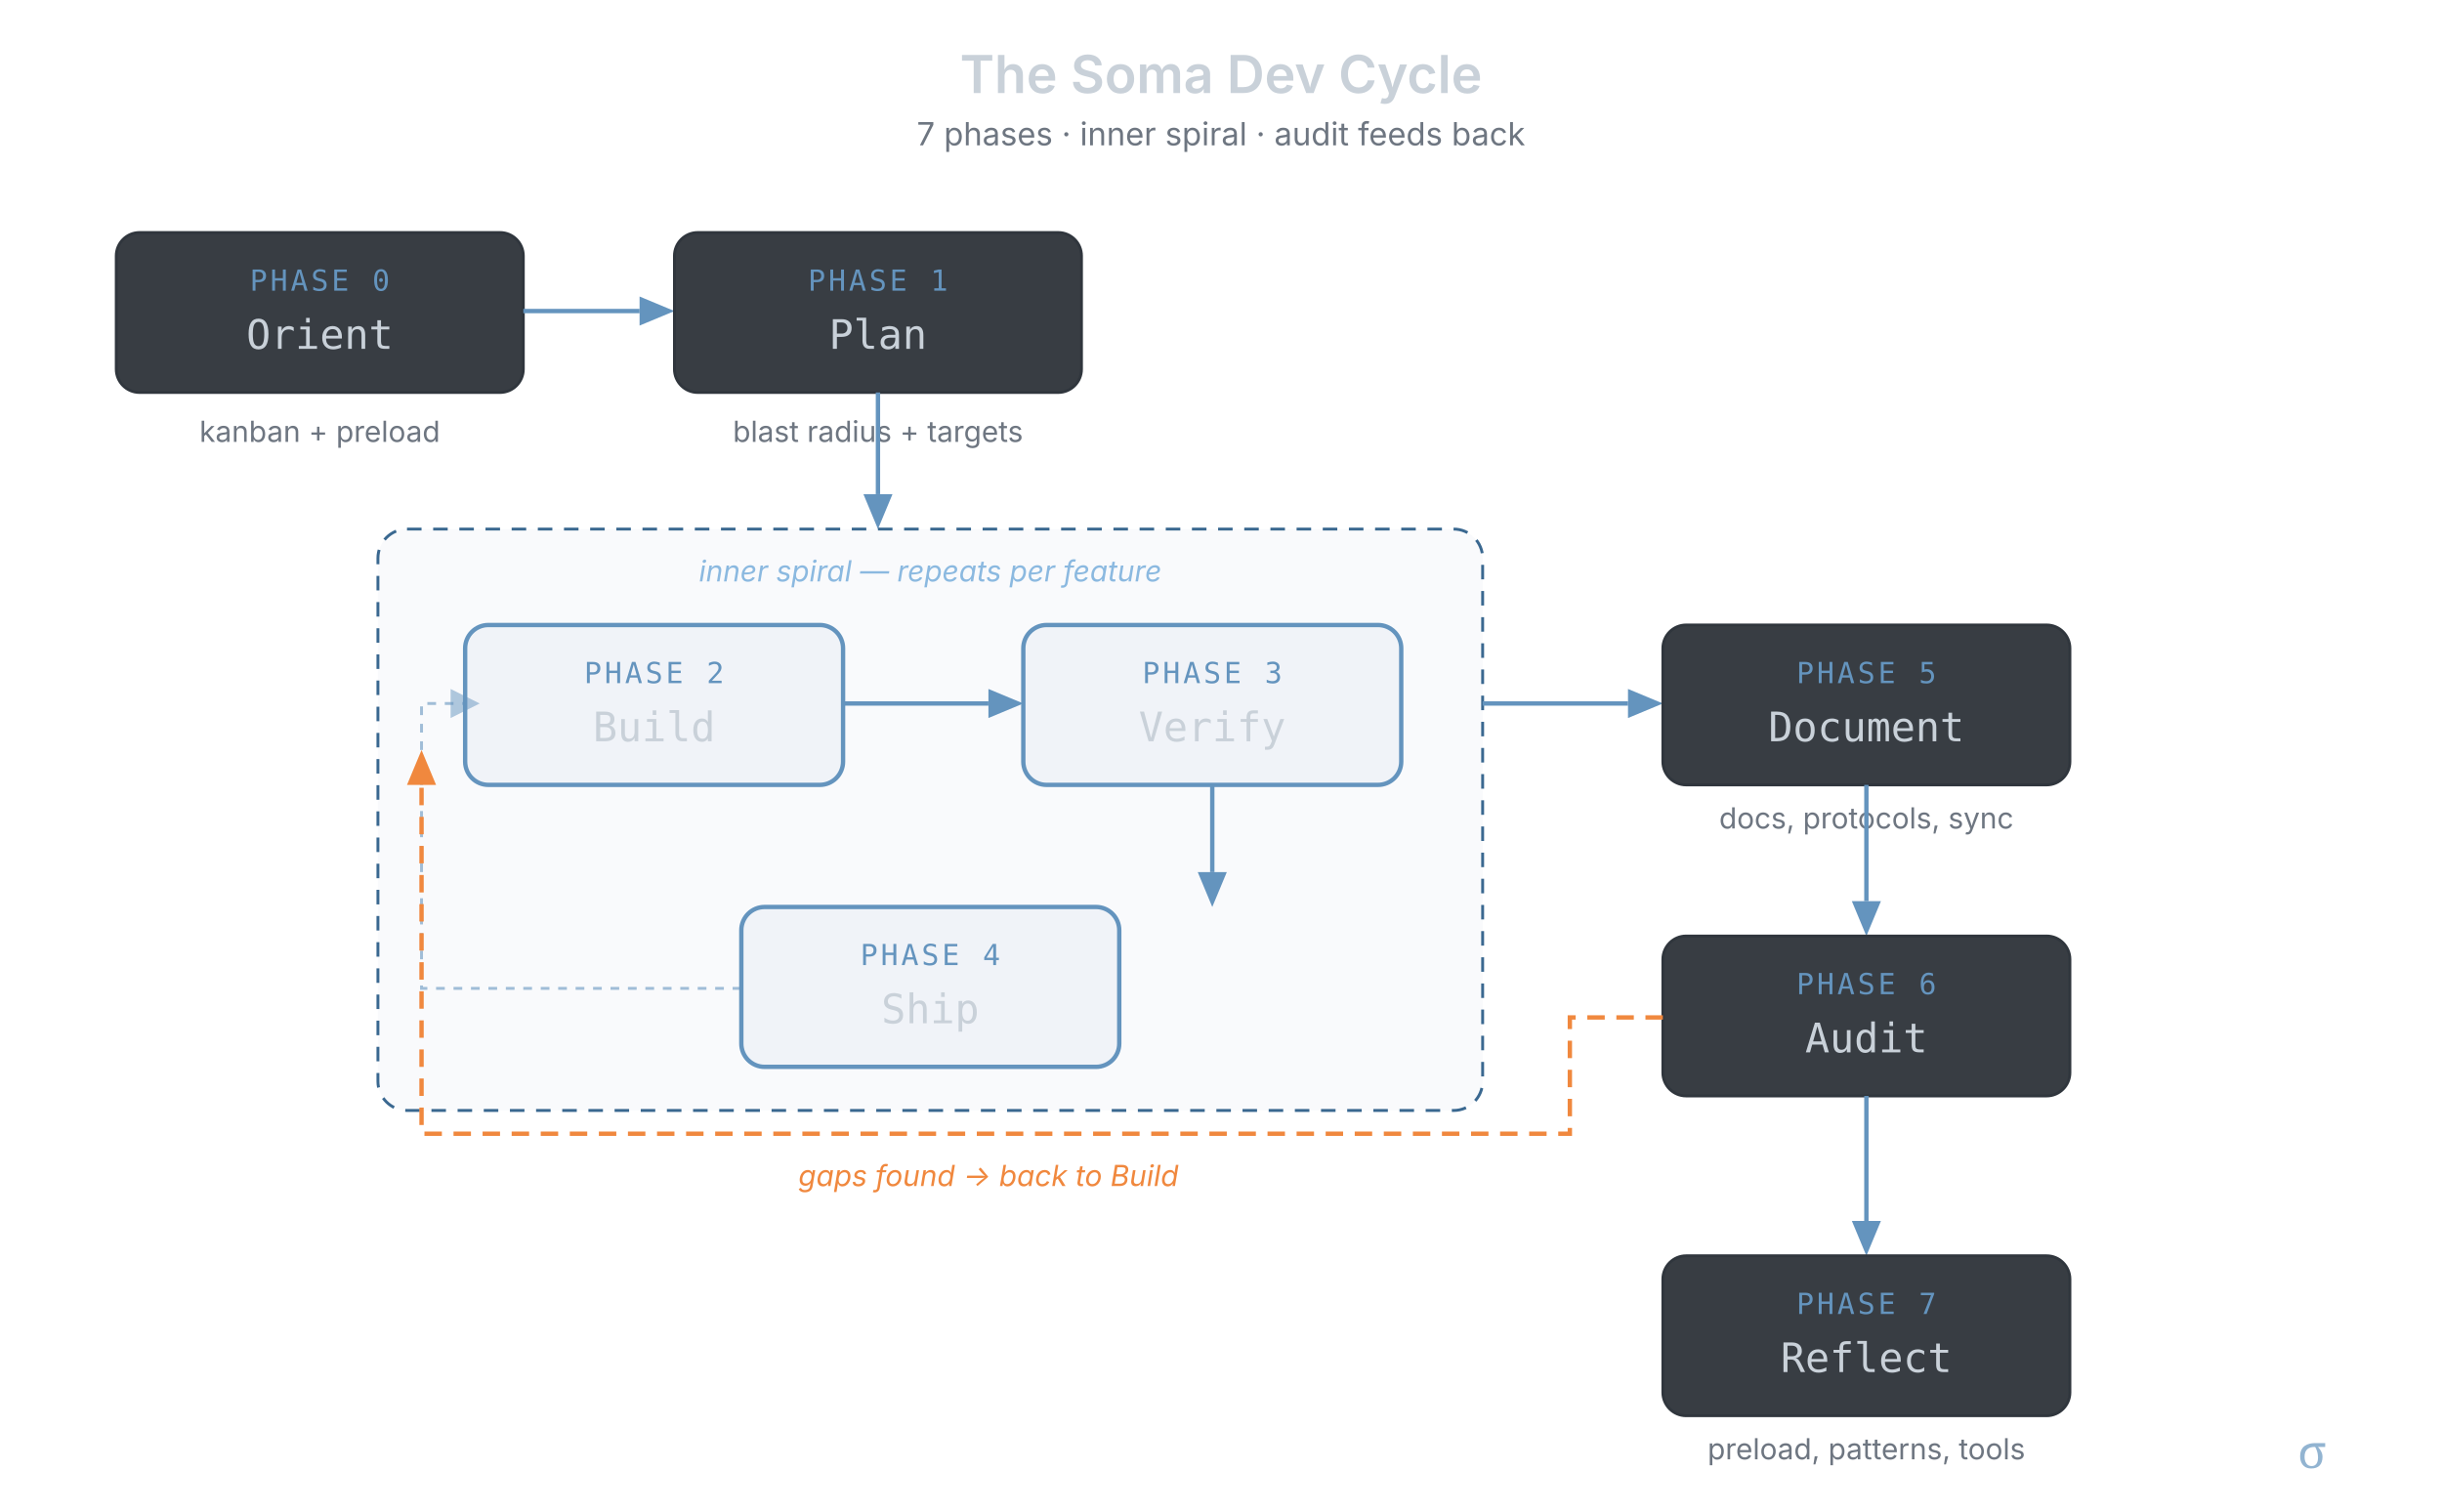
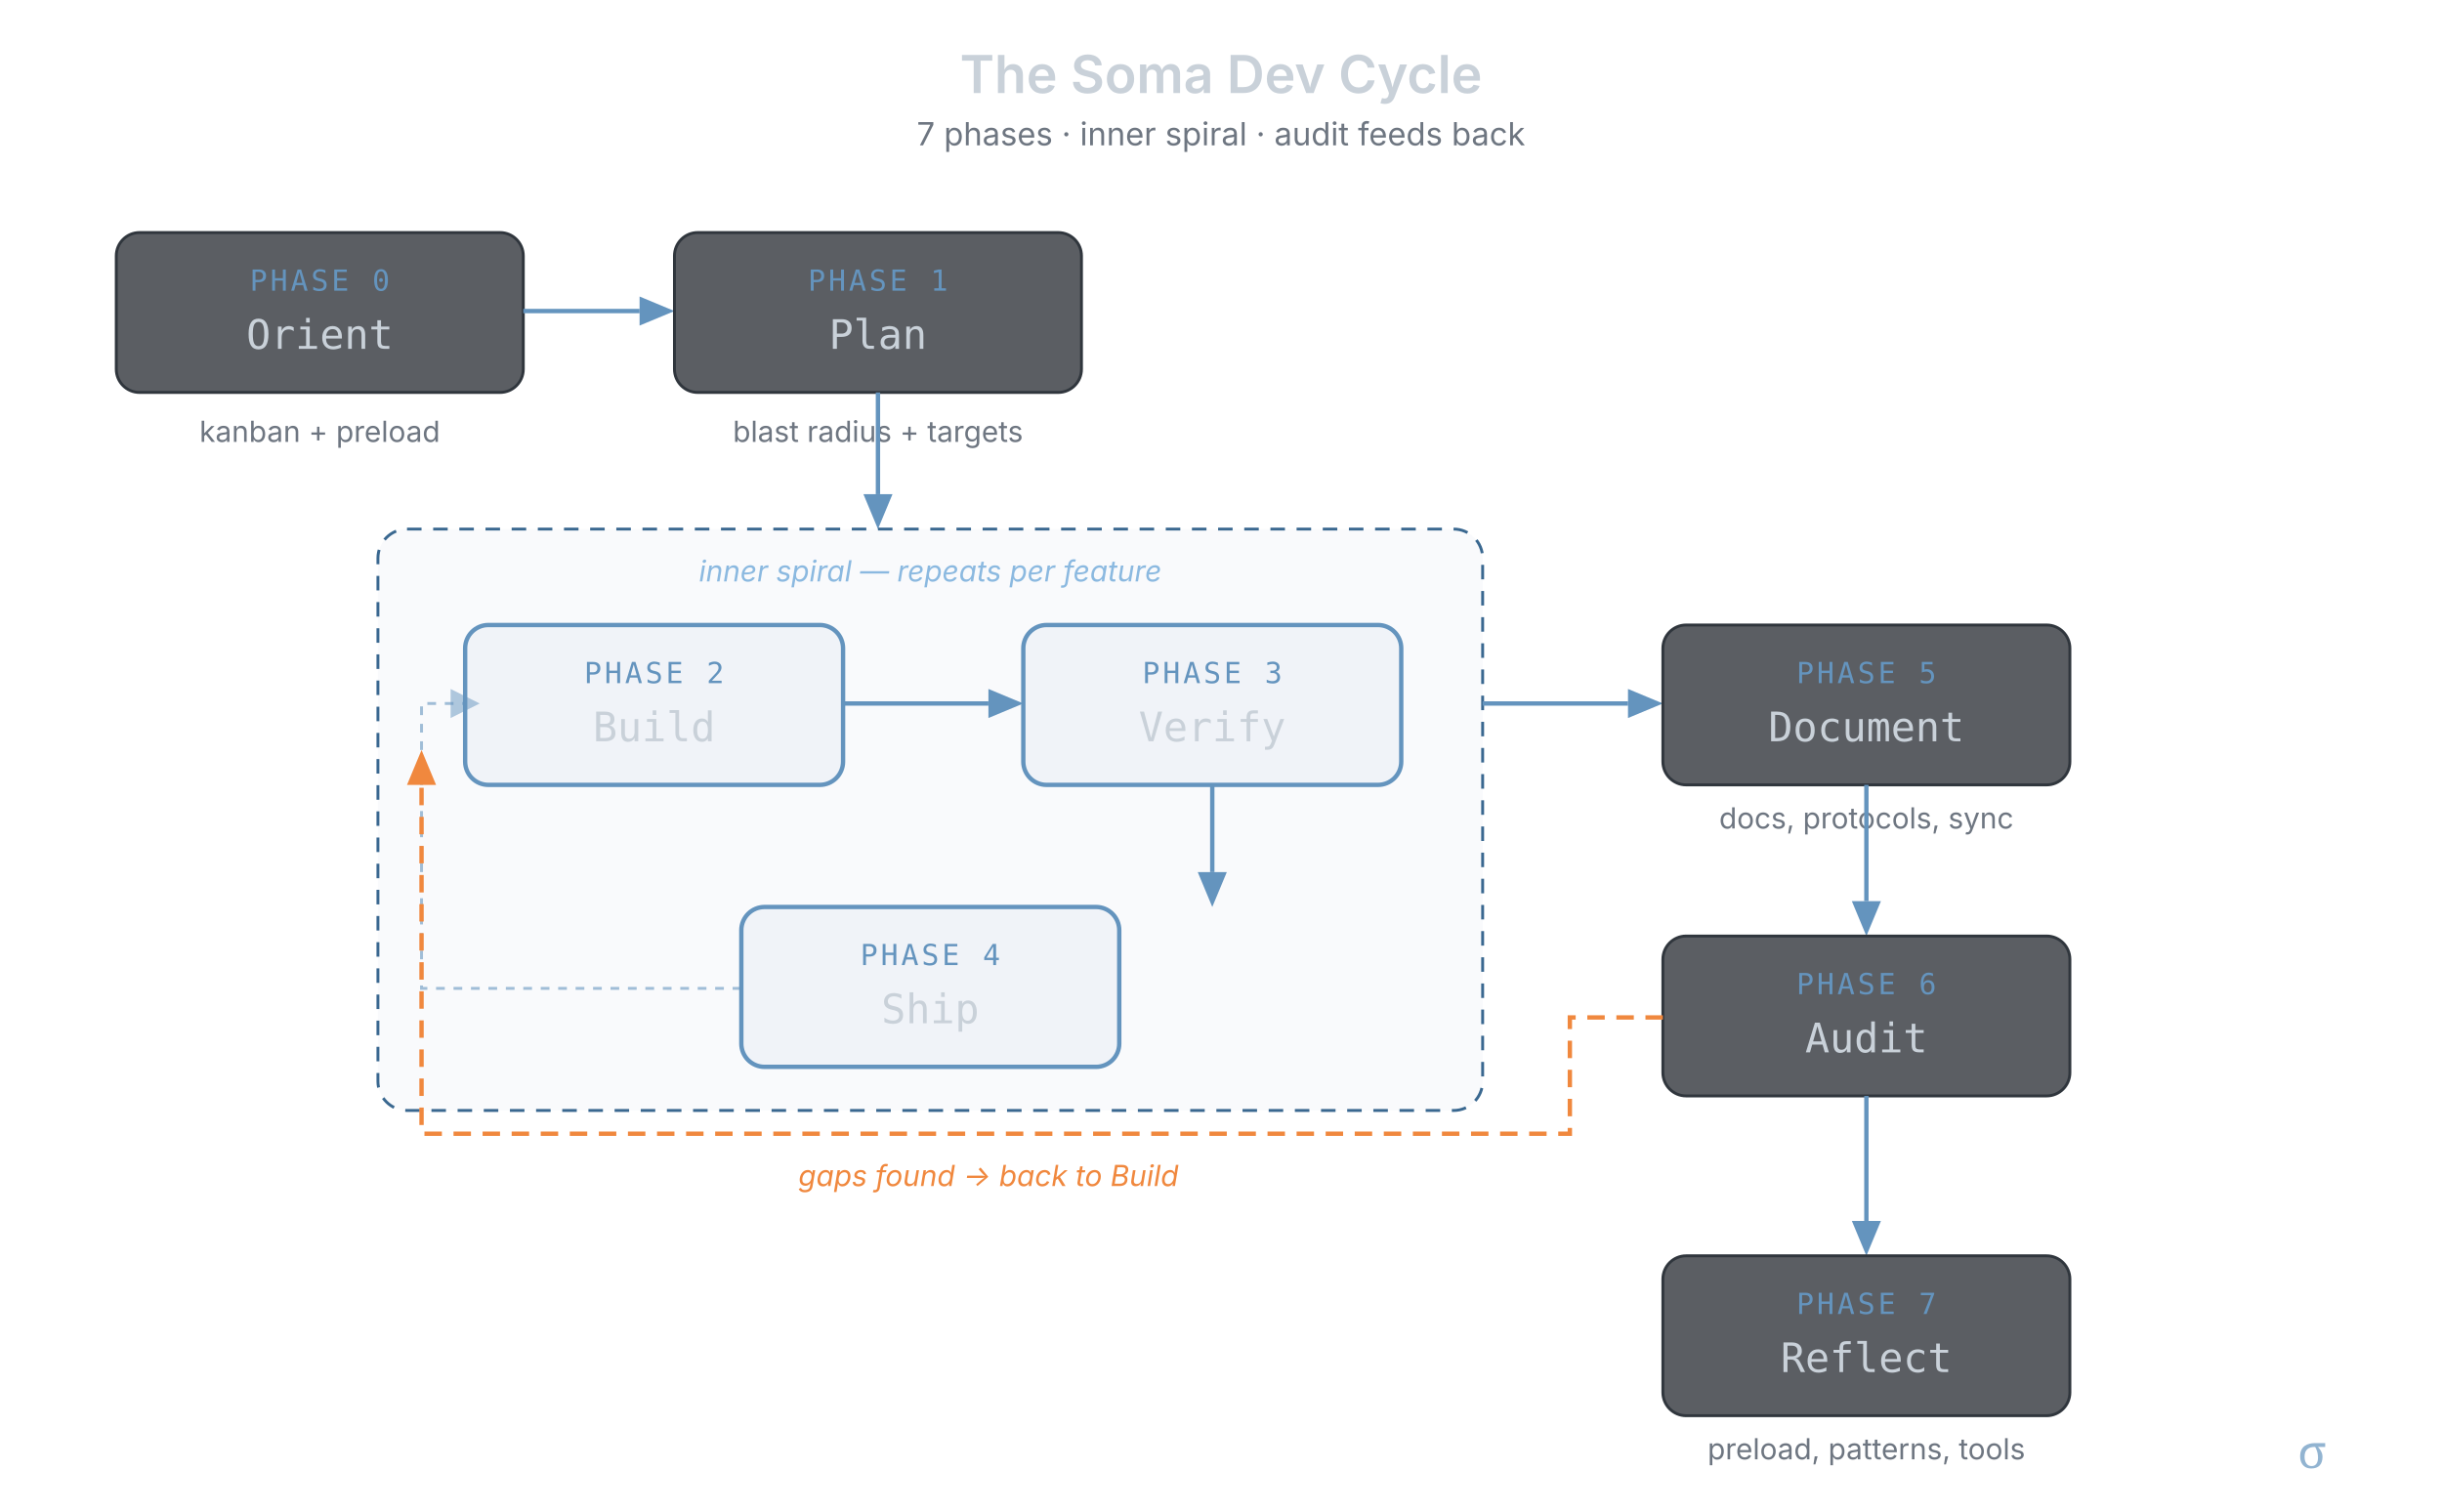
<svg xmlns="http://www.w3.org/2000/svg" viewBox="0 0 840 520" fill="none">
  <style>
    .phase-label { font-family: 'SF Mono', 'Fira Code', monospace; font-size: 14px; fill: #c9d1d9; }
    .phase-num { font-family: 'SF Mono', monospace; font-size: 10px; fill: #6494be; letter-spacing: 1px; }
-     .phase-desc { font-family: -apple-system, 'Segoe UI', sans-serif; font-size: 10px; fill: #6e7681; }
-     .inner-label { font-family: -apple-system, 'Segoe UI', sans-serif; font-size: 10px; fill: #8bb9e0; font-style: italic; }
+     .phase-desc { font-family: -apple-system, sans-serif; font-size: 10px; fill: #6e7681; }
+     .inner-label { font-family: -apple-system, sans-serif; font-size: 10px; fill: #8bb9e0; font-style: italic; }
    .arrow { stroke: #6494be; stroke-width: 1.5; fill: none; }
    .arrow-head { fill: #6494be; }
+     .arrow-dim { stroke: #6494be; stroke-width: 1; fill: none; opacity: 0.5; }
    .inner-box { stroke: #3a6890; stroke-width: 1; stroke-dasharray: 5,4; fill: rgba(100,148,190,0.04); rx: 10; }
-     .phase-box { stroke: #30363d; stroke-width: 1; fill: rgba(22,27,34,0.85); rx: 8; }
+     .phase-box { stroke: #30363d; stroke-width: 1; fill: rgba(22,27,34,0.7); rx: 8; }
    .phase-box-inner { stroke: #6494be; stroke-width: 1.5; fill: rgba(100,148,190,0.06); rx: 8; }
    .feedback { stroke: #f0883e; stroke-width: 1.5; fill: none; stroke-dasharray: 6,4; }
    .feedback-head { fill: #f0883e; }
    .loop-arrow { stroke: #6494be; stroke-width: 1; fill: none; stroke-dasharray: 3,3; opacity: 0.6; }
-     .title { font-family: -apple-system, 'Segoe UI', sans-serif; font-size: 18px; fill: #c9d1d9; font-weight: 600; }
-     .subtitle { font-family: -apple-system, 'Segoe UI', sans-serif; font-size: 11px; fill: #6e7681; }
+     .title { font-family: -apple-system, sans-serif; font-size: 18px; fill: #c9d1d9; font-weight: 600; }
+     .subtitle { font-family: -apple-system, sans-serif; font-size: 11px; fill: #6e7681; }
  </style>
  <text x="420" y="32" text-anchor="middle" class="title">The Soma Dev Cycle</text>
  <text x="420" y="50" text-anchor="middle" class="subtitle">7 phases · inner spiral · audit feeds back</text>
  <rect x="40" y="80" width="140" height="55" class="phase-box" />
  <text x="110" y="100" text-anchor="middle" class="phase-num">PHASE 0</text>
  <text x="110" y="120" text-anchor="middle" class="phase-label">Orient</text>
  <text x="110" y="152" text-anchor="middle" class="phase-desc">kanban + preload</text>
  <line x1="180" y1="107" x2="220" y2="107" class="arrow" />
  <polygon points="220,102 232,107 220,112" class="arrow-head" />
  <rect x="232" y="80" width="140" height="55" class="phase-box" />
  <text x="302" y="100" text-anchor="middle" class="phase-num">PHASE 1</text>
  <text x="302" y="120" text-anchor="middle" class="phase-label">Plan</text>
  <text x="302" y="152" text-anchor="middle" class="phase-desc">blast radius + targets</text>
  <line x1="302" y1="135" x2="302" y2="170" class="arrow" />
  <polygon points="297,170 302,182 307,170" class="arrow-head" />
  <rect x="130" y="182" width="380" height="200" class="inner-box" />
  <text x="320" y="200" text-anchor="middle" class="inner-label">inner spiral — repeats per feature</text>
  <rect x="160" y="215" width="130" height="55" class="phase-box-inner" />
  <text x="225" y="235" text-anchor="middle" class="phase-num">PHASE 2</text>
  <text x="225" y="255" text-anchor="middle" class="phase-label">Build</text>
  <line x1="290" y1="242" x2="340" y2="242" class="arrow" />
  <polygon points="340,237 352,242 340,247" class="arrow-head" />
  <rect x="352" y="215" width="130" height="55" class="phase-box-inner" />
  <text x="417" y="235" text-anchor="middle" class="phase-num">PHASE 3</text>
  <text x="417" y="255" text-anchor="middle" class="phase-label">Verify</text>
  <line x1="417" y1="270" x2="417" y2="300" class="arrow" />
  <polygon points="412,300 417,312 422,300" class="arrow-head" />
  <rect x="255" y="312" width="130" height="55" class="phase-box-inner" />
  <text x="320" y="332" text-anchor="middle" class="phase-num">PHASE 4</text>
  <text x="320" y="352" text-anchor="middle" class="phase-label">Ship</text>
  <path d="M 255,340 L 145,340 L 145,242 L 160,242" class="loop-arrow" />
  <polygon points="155,237 165,242 155,247" class="arrow-head" opacity="0.5" />
  <line x1="510" y1="242" x2="560" y2="242" class="arrow" />
  <polygon points="560,237 572,242 560,247" class="arrow-head" />
  <rect x="572" y="215" width="140" height="55" class="phase-box" />
  <text x="642" y="235" text-anchor="middle" class="phase-num">PHASE 5</text>
  <text x="642" y="255" text-anchor="middle" class="phase-label">Document</text>
  <text x="642" y="285" text-anchor="middle" class="phase-desc">docs, protocols, sync</text>
  <line x1="642" y1="270" x2="642" y2="310" class="arrow" />
  <polygon points="637,310 642,322 647,310" class="arrow-head" />
  <rect x="572" y="322" width="140" height="55" class="phase-box" />
  <text x="642" y="342" text-anchor="middle" class="phase-num">PHASE 6</text>
  <text x="642" y="362" text-anchor="middle" class="phase-label">Audit</text>
  <path d="M 572,350 L 540,350 L 540,390 L 145,390 L 145,270" class="feedback" />
  <polygon points="140,270 145,258 150,270" class="feedback-head" />
  <text x="340" y="408" text-anchor="middle" class="inner-label" style="fill: #f0883e;">gaps found → back to Build</text>
  <line x1="642" y1="377" x2="642" y2="420" class="arrow" />
  <polygon points="637,420 642,432 647,420" class="arrow-head" />
  <rect x="572" y="432" width="140" height="55" class="phase-box" />
  <text x="642" y="452" text-anchor="middle" class="phase-num">PHASE 7</text>
  <text x="642" y="472" text-anchor="middle" class="phase-label">Reflect</text>
  <text x="642" y="502" text-anchor="middle" class="phase-desc">preload, patterns, tools</text>
  <text x="800" y="505" text-anchor="end" style="font-family: serif; font-size: 16px; fill: #6494be; opacity: 0.7;">σ</text>
</svg>
